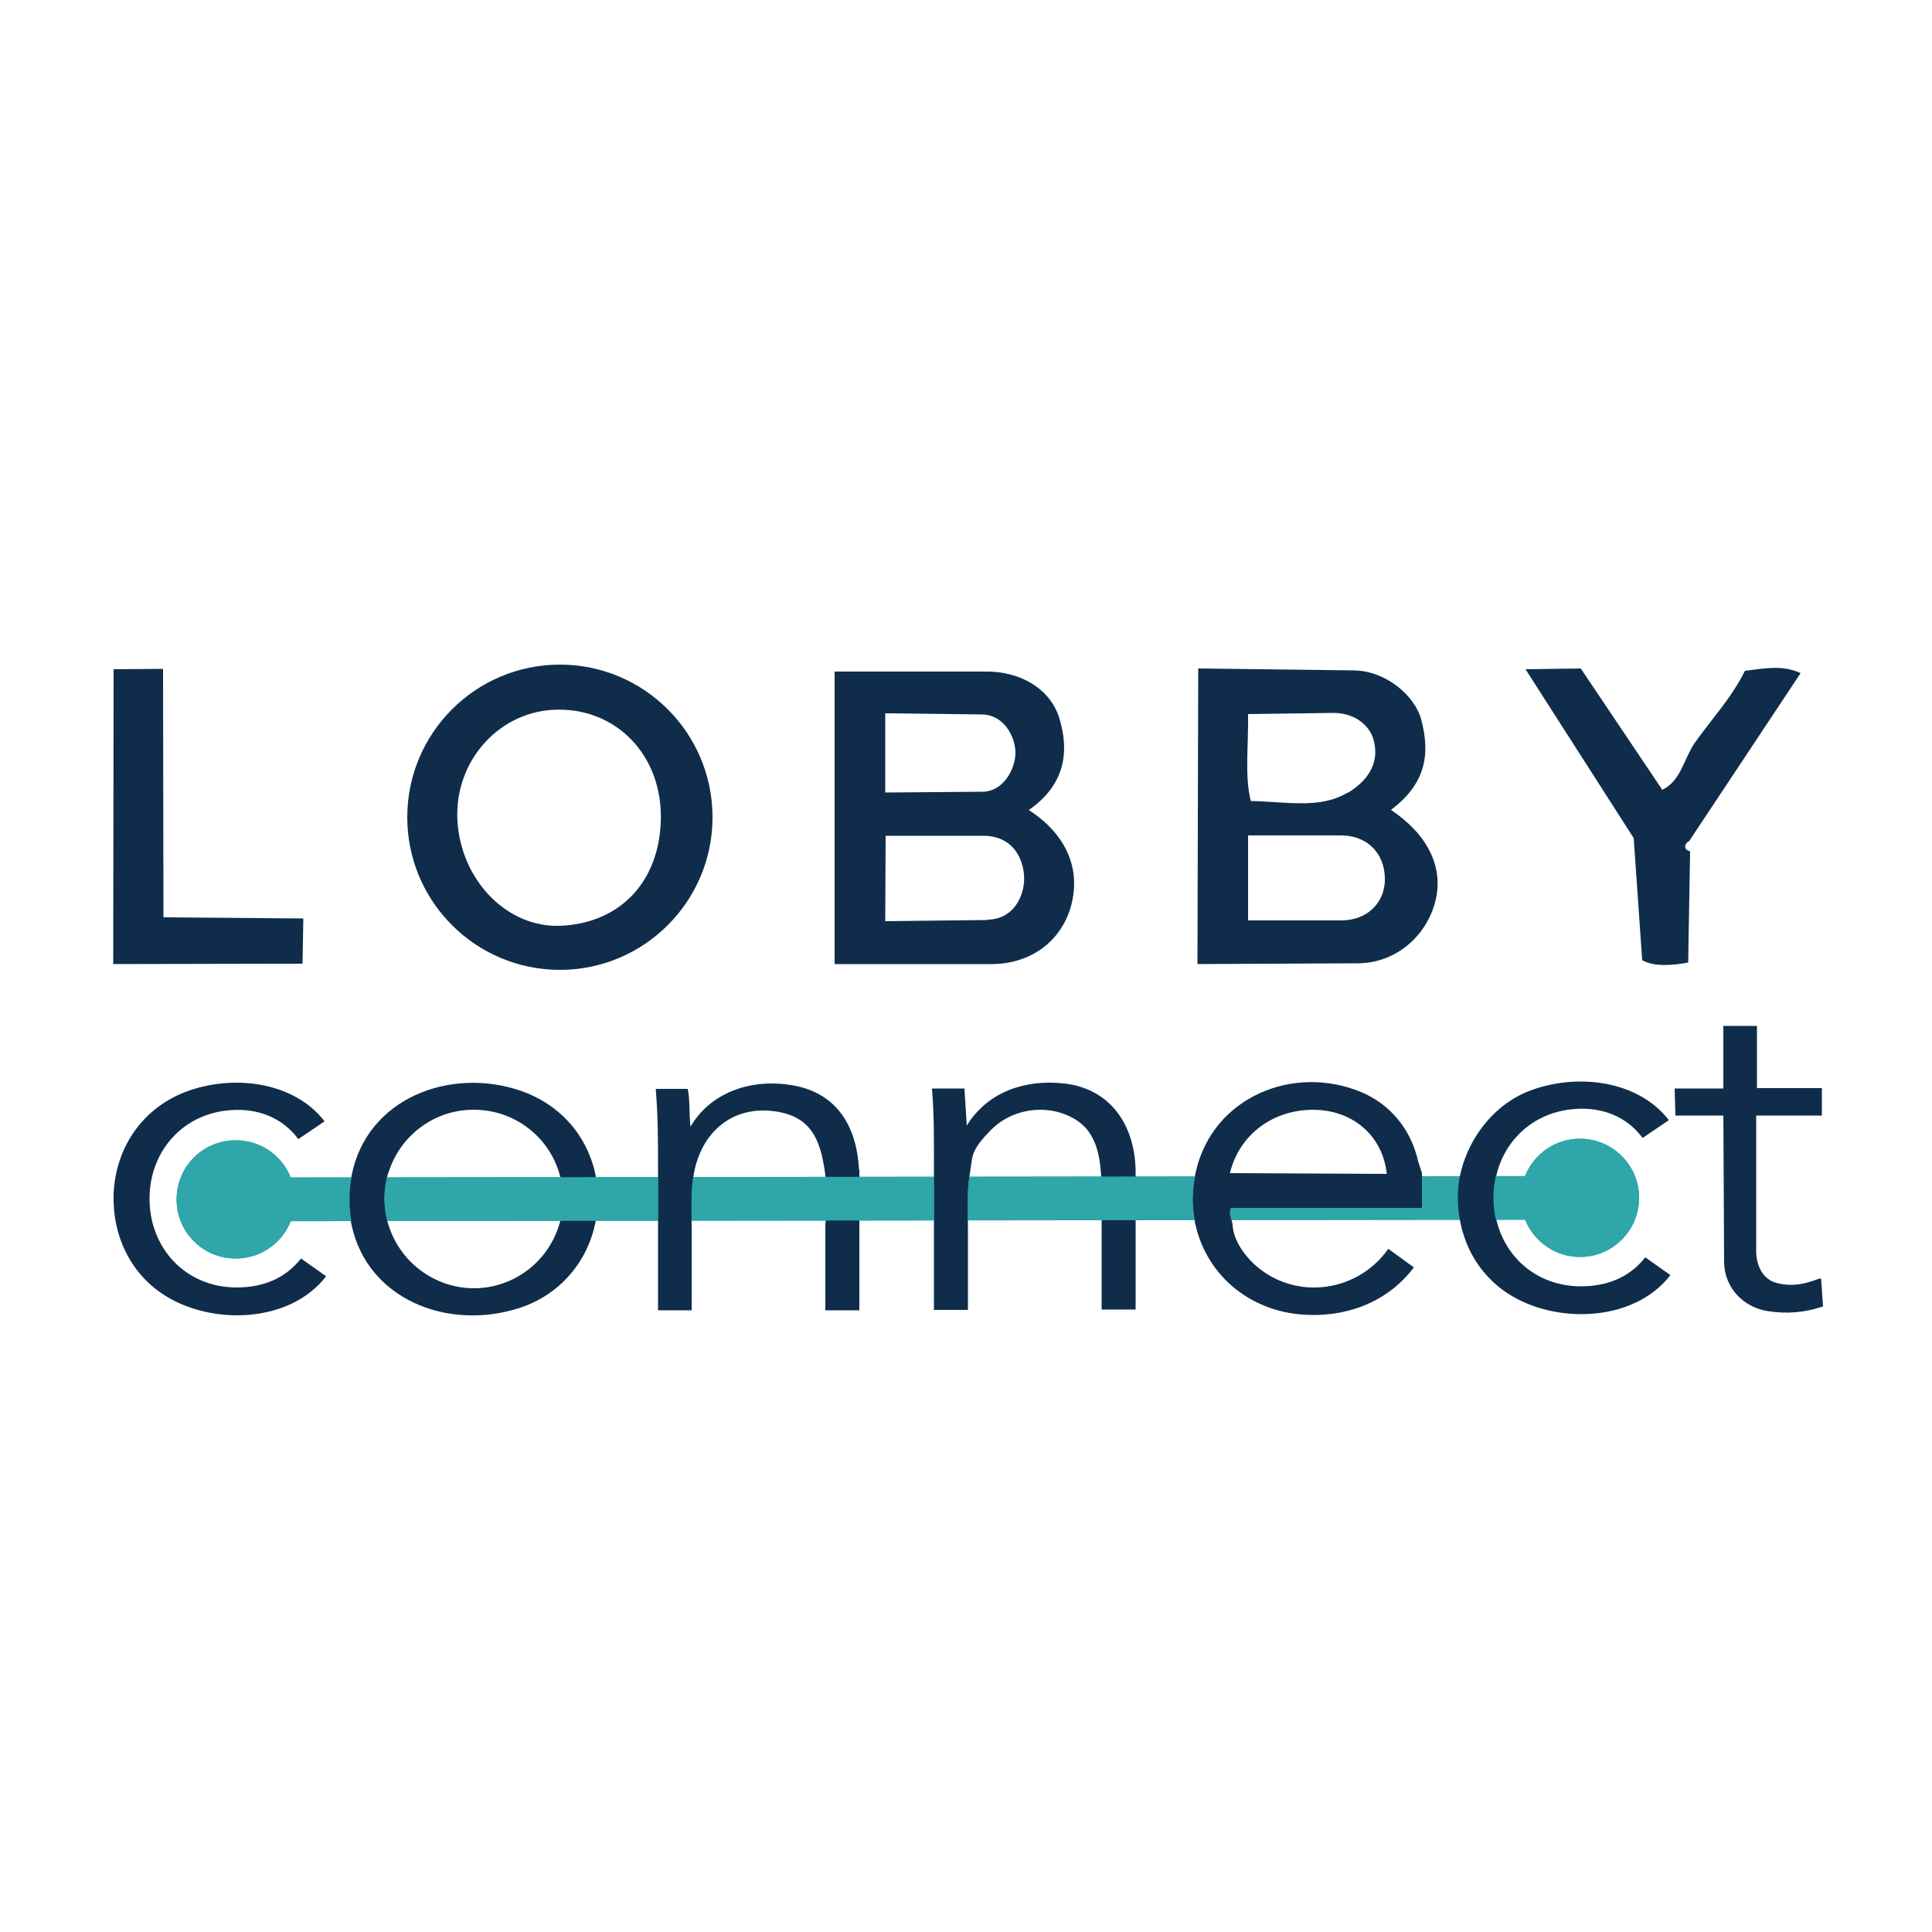
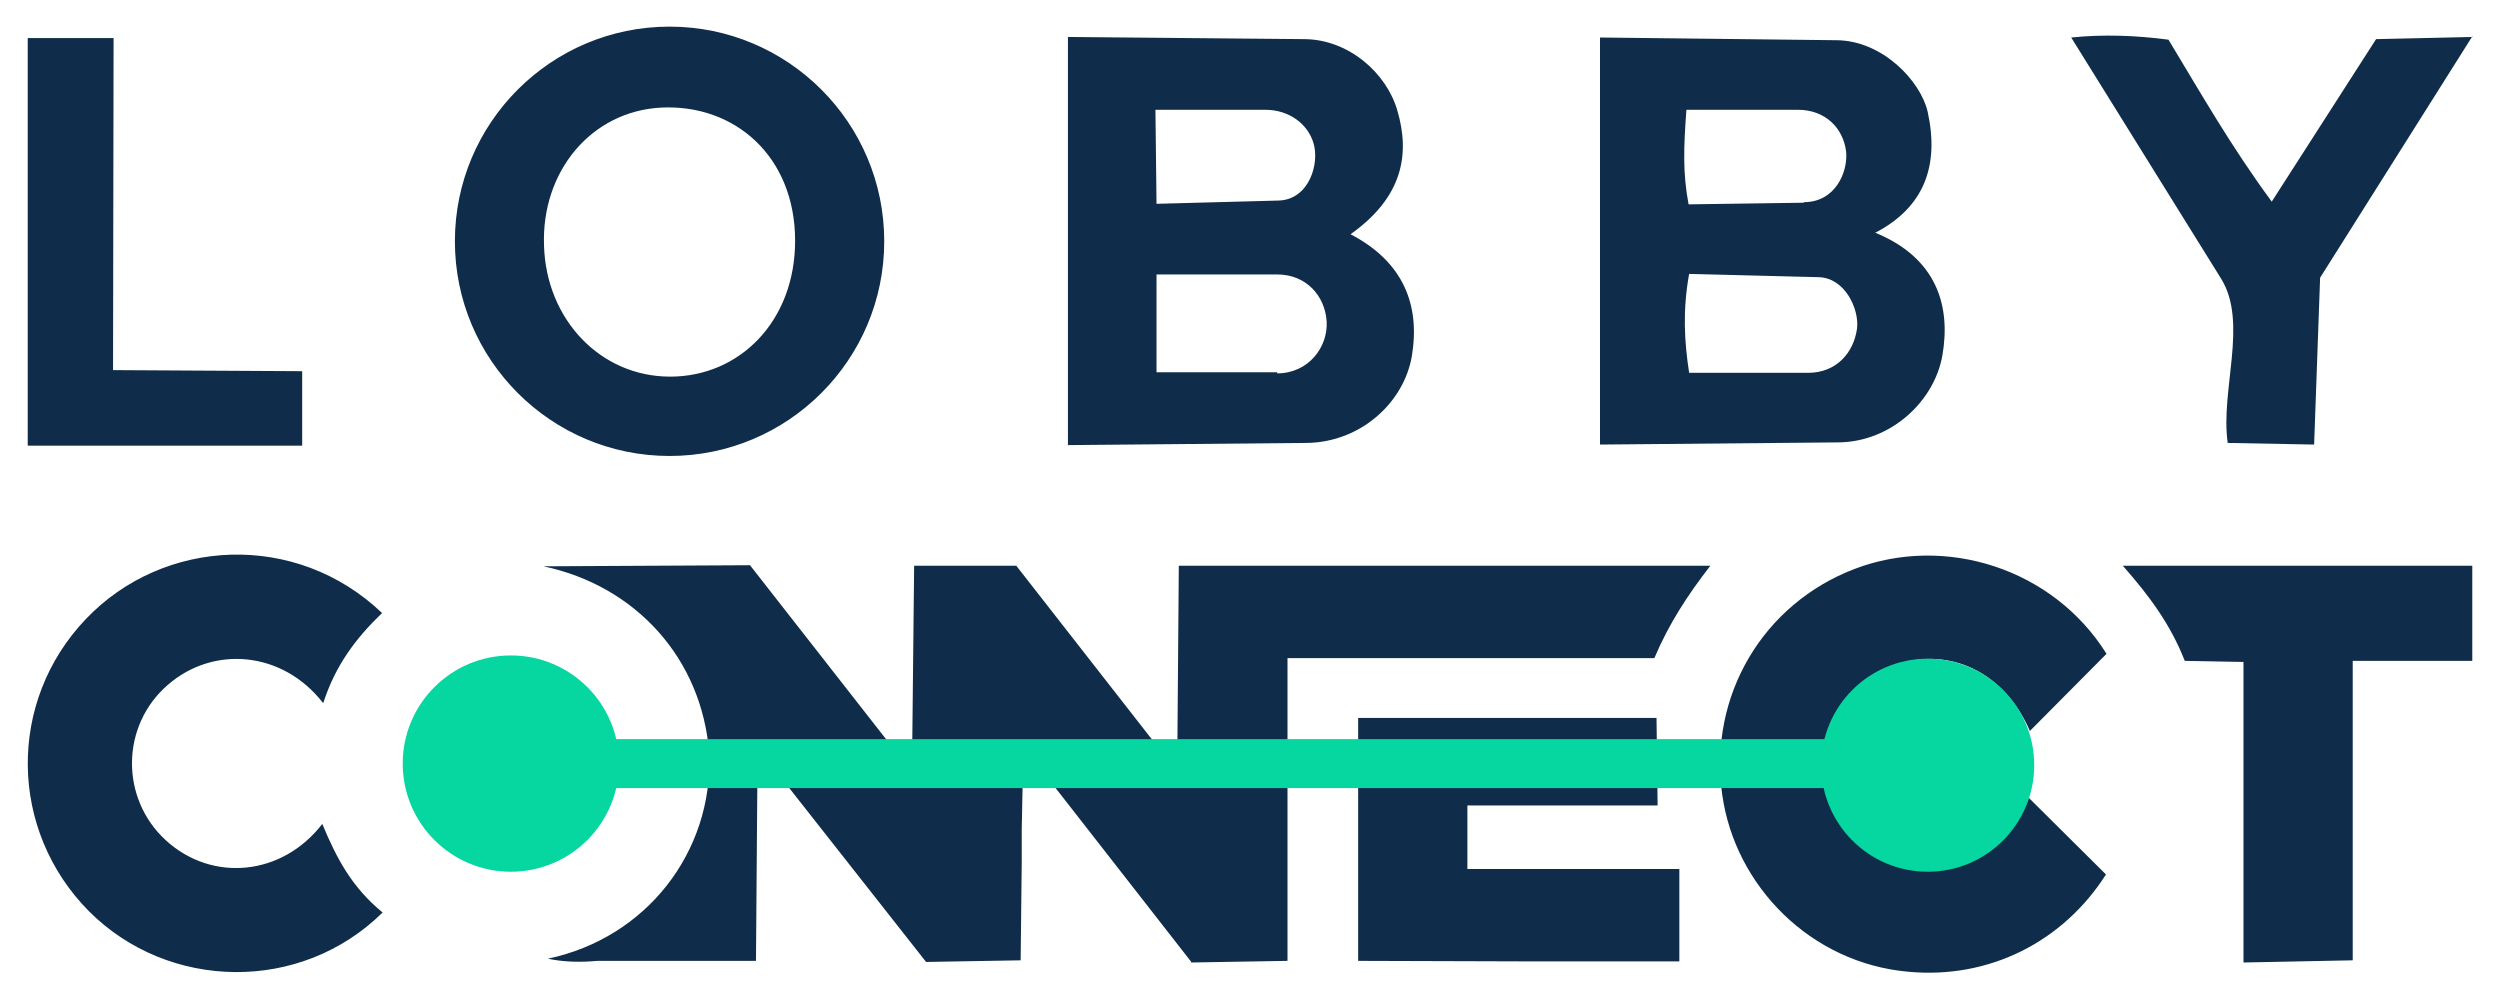
- <svg xmlns="http://www.w3.org/2000/svg" id="Layer_1" version="1.1" viewBox="0 0 500 500">
-   <defs>
-     <style>
-       .st0, .st1 {
-         fill: none;
-       }
- 
-       .st1 {
-         stroke: #2ea6aa;
-         stroke-linecap: round;
-         stroke-linejoin: round;
-         stroke-width: 11.3px;
-       }
- 
-       .st2 {
-         fill: #2ea6aa;
-       }
- 
-       .st3 {
-         fill: #0f2d4b;
-       }
- 
-       .st4 {
-         clip-path: url(#clippath);
-       }
-     </style>
-     <clipPath id="clippath">
-       <path class="st0" d="M43.6,292.7v35h382.6v-35H43.6ZM91.1,317c-.8-4-.9-8.8,0-12.9,0-.2,0-.3.1-.5h9.3c-1.3,4.3-1.3,9,0,13.3h-9.3ZM179,316.9h-8.7s0-13.3,0-13.3h9.3c-.8,4.4-.6,8.7-.6,13.3ZM251,303.7c-.8,4.4-.5,8.7-.5,13.2h-8.8s0-13.3,0-13.3h9.3s0,0,0,.1ZM319,316.8h-9.6s0,0,0,0c-1-4.4-.9-8.8.1-13.3h8.9s0,0,0,.1l40.6.2c0-.1,0-.3,0-.4h9.1s0,.3,0,.3v8.9s-49.4,0-49.4,0c-.8,1.7.2,2.9.4,4.2ZM377.9,316.7c-.5-2.5-.8-5.1-.7-7.8,0-1.9.3-3.7.7-5.5h9.5c-.6,2.1-.9,4.2-.9,6.5,0,2.4.3,4.7.9,6.8h-9.5Z" />
-     </clipPath>
-   </defs>
-   <path class="st3" d="M266.2,209.6c9.5,6.1,13.5,14.9,11.1,24.4s-10.5,15.5-20.7,15.5h-40.6s0-75.7,0-75.7h38.7c9.5-.2,17.1,4.6,19.4,11.9,2.8,9,1.4,17.5-7.8,23.9ZM254.2,204.9c5.4,0,8.5-5.7,8.6-10,0-4.4-3.1-9.9-8.6-10l-25.1-.3v20.5c0,0,25.1-.2,25.1-.2ZM255.5,238c7.3,0,10.3-7.2,9.4-12.6s-4.4-9.1-10.4-9.1h-25.3c0-.1-.1,22.1-.1,22.1l26.5-.3Z" />
-   <path class="st3" d="M184.4,211.5c0,21.8-17.7,39.5-39.5,39.5s-39.5-17.7-39.5-39.5,17.7-39.5,39.5-39.5,39.5,17.7,39.5,39.5ZM171,213c.8-17.7-11.9-30.2-27.9-29.3-14.7.8-26.3,14.3-24.6,30.2,1.6,14.8,13.2,26.1,26.3,25.7,14.6-.5,25.4-10.2,26.2-26.6Z" />
-   <path class="st3" d="M437.3,217.6c-1.4.6-1.8,2.3.1,2.7l-.5,28.8c-4.2.8-8.9,1.1-11.9-.6l-2.2-31.6-28-43.7,14.3-.2,21.1,31.4c4.8-2.3,5.6-8,8.3-12,4.5-6.4,9.5-11.6,13.1-18.8,5-.6,9.6-1.6,14.4.6l-28.8,43.4Z" />
-   <polygon class="st3" points="78.5 237.7 78.3 249.4 29.3 249.5 29.4 173.2 42.2 173.1 42.3 237.4 78.5 237.7" />
-   <path class="st3" d="M360,209.6c9.5,6.4,13.8,14.9,11.4,23.9-2.3,8.7-10.1,15.8-20.1,15.8l-41.4.2.2-76.5,40.3.5c8.3.1,15.8,6.6,17.4,12.7,2.4,8.9,1.2,16.6-7.7,23.3ZM348.8,205.2c5.8-3.5,8.3-8.4,6.6-14-1.1-3.6-4.9-6.7-10.3-6.7l-22.1.3c.1,9-.9,15.9.7,22.5,9.5.2,18,2.1,25.1-2.2ZM347.1,238.2c7.1,0,11.5-5,11.3-11-.1-6-4.2-11-11.4-11h-24s0,22,0,22h24.1Z" />
-   <g>
-     <g>
-       <line class="st1" x1="60.2" y1="310.4" x2="409.6" y2="310" />
-       <path class="st2" d="M61,325.7c-8.5,0-15.3-6.8-15.3-15.3,0-8.5,6.8-15.3,15.3-15.3,8.5,0,15.3,6.8,15.3,15.3,0,8.5-6.8,15.3-15.3,15.3Z" />
-       <path class="st2" d="M408.9,325.3c8.5,0,15.3-6.9,15.3-15.3,0-8.5-6.9-15.3-15.3-15.3-8.5,0-15.3,6.9-15.3,15.3s6.9,15.3,15.3,15.3Z" />
-     </g>
-     <path class="st3" d="M409.1,332.9c6.8,0,12.6-2.3,16.7-7.5l6.5,4.6c-9.5,12.3-29.8,12.7-42,4.8-8.8-5.7-13.3-15.5-13-25.9s7.2-22.1,18.3-26.5c12.3-4.8,28.3-2.9,36.3,7.5l-6.8,4.6c-4.2-5.7-10.7-8-17.4-7.5-12.4.8-21.1,10.6-21.1,22.9,0,12.8,9.3,23,22.6,23Z" />
-     <path class="st3" d="M368,303.7v8.9s-49.4,0-49.4,0c-.9,1.8.4,3.1.4,4.5.2,3.2,2.1,6.4,4.5,9,10.1,10.6,27.3,9.1,35.8-2.9l6.6,4.8c-6.4,8.5-16.3,12.6-27,12.3-14.4-.3-26.5-9.5-29.6-23.7-1-4.5-.9-9,.2-13.5,4.5-19.3,25.3-27.7,42.7-20.5,7.7,3.2,13,9.8,14.8,17.9l1,3.1ZM358.9,303.8c-1-9.3-7.9-15.7-17.1-16.5-10.8-.9-20.8,5.3-23.5,16.3l40.6.2Z" />
-     <path class="st3" d="M471.3,330.9l.5,7.2c-4.7,1.6-9.4,2-14.4,1.2-6.2-1-11.1-6-11.2-12.6l-.2-38h-12.4s-.2-7-.2-7h12.6c0-.1,0-16.2,0-16.2h8.7s0,16.1,0,16.1h16.8c0,0,0,7.1,0,7.1h-17c0,0,0,35,0,35,0,3.4,1.3,6.6,4.3,8,3.9,1.4,7.7.9,12-.8Z" />
-     <path class="st3" d="M293.9,303.6v13.7s0,21.6,0,21.6h-8.8s0-21,0-21c0-5,.2-9.7-.2-14.7-.4-4.9-1.6-10.1-6-13.1-6.8-4.6-16.5-3.6-22.3,2.2s-4.8,7.1-5.6,11.4c-.8,4.5-.5,8.9-.5,13.6v21.7s-8.8,0-8.8,0v-21.7s0-14,0-14c0-7.2.1-14.1-.5-21.6h8.4s.6,9.6.6,9.6c5.5-8.9,15.3-12,25.2-10.9,12.3,1.4,18.5,11.2,18.5,23.1Z" />
-     <path class="st3" d="M222.4,302.6c0,1.1,0,2.1,0,3.3v12.5s0,20.7,0,20.7h-8.8s0-22,0-22c.4-4.5.5-9.1-.1-13.7-1.2-8.5-3.6-14.5-13-15.8-10.9-1.5-18.9,5.3-20.9,16-.9,4.5-.6,9-.6,13.8v21.7c0,0-8.7,0-8.7,0v-21.5s0-15.3,0-15.3c0-6.8,0-13.4-.6-20.5h8.3c.6,3.2.3,6.1.7,9.8,5.1-8.8,15.3-12.3,25.3-10.9,12.1,1.6,17.7,10.2,18.3,22Z" />
-     <path class="st3" d="M154,303.5c.8,3.5.9,9.8,0,13.3-2.3,10.6-9.9,18.8-20.2,21.9-18.3,5.6-38.7-2.6-42.8-21.6-.9-4-.9-8.8,0-12.9,3.9-19.9,25.4-28.2,43.8-21.9,9.8,3.4,16.9,11.1,19.2,21.2ZM100.6,303.2c-1.5,4.5-1.5,9.4,0,14,3,9.4,11.6,15.9,21.5,16.2,9.9.2,18.8-5.9,22.2-15.2,1.9-5.1,1.9-10.8,0-15.9-3.4-9.3-12.3-15.3-22.2-15.1-9.9.2-18.5,6.7-21.5,16.1Z" />
-     <path class="st3" d="M61.2,333.2c6.8,0,12.6-2.3,16.7-7.5l6.5,4.6c-9.5,12.3-29.8,12.7-42,4.8-8.8-5.7-13.3-15.5-13-25.9.4-11.9,7.2-22.1,18.3-26.5,12.3-4.8,28.3-2.9,36.3,7.5l-6.8,4.6c-4.2-5.7-10.7-8-17.4-7.5-12.4.8-21.1,10.6-21.1,22.9,0,12.8,9.3,23,22.6,23Z" />
-     <g class="st4">
-       <g>
-         <line class="st1" x1="60.2" y1="310.4" x2="409.6" y2="310" />
-         <path class="st2" d="M61,325.7c-8.5,0-15.3-6.8-15.3-15.3,0-8.5,6.8-15.3,15.3-15.3,8.5,0,15.3,6.8,15.3,15.3,0,8.5-6.8,15.3-15.3,15.3Z" />
-         <path class="st2" d="M408.9,325.3c8.5,0,15.3-6.9,15.3-15.3,0-8.5-6.9-15.3-15.3-15.3-8.5,0-15.3,6.9-15.3,15.3s6.9,15.3,15.3,15.3Z" />
-       </g>
-     </g>
-   </g>
+ <svg xmlns="http://www.w3.org/2000/svg" viewBox="16 136 460 184">
+   <path fill="#0f2d4b" d="M361 178.8c11.3 4.6 14 13.4 12.4 22.6-1.5 8.5-9.5 15.9-19.1 16l-43.9.4v-74.9l43.6.5c8.4.1 15.4 7.5 16.7 13.2 2.2 10.1-.8 17.6-9.6 22.2Zm-13.1-5.6c5.8 0 8.1-5.5 7.8-9.2-.5-4.4-3.8-7.8-8.9-7.8h-20.5c-.5 6.8-.7 11.6.4 17.4l21.2-.3Zm.8 31.4c5.2 0 8.4-3.7 9-8.2.4-3.5-2.2-9.3-7.1-9.4l-23.8-.6c-1.2 6.7-.9 12.3 0 18.2h22Zm-84.2-25.5c9.8 5.1 12.8 13.1 11.3 22.3-1.4 8.6-9.4 16-19.4 16.1l-43.9.4v-75.1l43.4.4c8.2 0 15.2 6.2 17.2 13.1 2.4 8.1 1 16-8.6 22.8m-13.2-6.2c5.6-.2 7.5-6.8 6.4-10.5-1-3.5-4.4-6.2-8.9-6.2h-20.2l.2 17.3zm-.3 31.8c5.8 0 9.4-4.9 9.1-9.6-.3-4.6-3.7-8.6-9.1-8.6h-22.2v18H251Zm-72.3-24.3c0 21.8-17.7 39.5-39.5 39.5s-39.5-17.7-39.5-39.5 17.7-39.5 39.5-39.5 39.5 17.7 39.5 39.5m-16.4-.1c0-15.6-11.2-25.2-24.7-24.5-12.8.7-22 11.7-21.5 25.4.4 13.6 10.4 24.1 23.2 24.1s23-10.2 23-25m308.6-37.6-28 44.4-1.1 30.7-15.9-.3c-1.4-9.6 3.8-22.1-1.2-30.2l-27.6-44.4c5.9-.6 11.8-.4 17.9.4 6.1 10.1 11.5 19.6 19 29.8l19.2-29.9 17.8-.4ZM71.6 204.3V218H21.1v-75h15.8l-.1 61.1zM235.2 313l-30.9-39.6-.3 15.3v6l-.2 18-17.4.3-31-39.4-.3 39.2h-29.2c-3.2.3-6.3.2-9.1-.4 18.1-3.8 30.4-19.6 29.7-37.7-1.3-17.5-13.5-30.9-30.5-34.5l38-.2 29.8 38.1.4-38H203l29.6 37.9.3-37.9h97.8c-4.1 5.3-7.6 10.6-10.3 17h-67.5v55.7l-17.8.3Zm154.3-42.5c-4.2-9.7-12.8-14.7-22.1-12.9-9.1 1.8-15.9 9.9-15.8 19.2s7.1 17.3 16.2 18.8c9.3 1.6 17.9-4.1 21.5-12.8l14.2 14.1c-7.9 12.4-21.5 19.3-36.4 17.9-17.9-1.6-31.8-15.7-34.2-32.5-2.6-18.4 7.6-35.2 24.3-41.6s36.6-.1 46.4 15.6zm-314.1-5.2c-7.4-9.5-20.1-10.6-28.5-3.3-8.7 7.5-8.8 20.9-.4 28.6 8.5 7.8 21.4 6.6 28.8-3 2.7 6.5 5.5 11.7 11.1 16.3-15.1 14.9-39.4 14.4-54-.2-14.8-14.9-15.1-38.6-.6-53.8 14.3-15 38.7-16.2 54.5-1.1-4.9 4.7-8.6 9.7-10.8 16.5Z" />
+   <path fill="#0f2d4b" d="M286 295.9h39v17h-26.8l-32.3-.1v-44.7h54.9l.2 16.1h-35zm162.9 16.8-20.1.4v-55.3l-10.8-.2c-2.6-6.6-6.3-11.7-11.4-17.5h64.3v17.5h-22z" />
+   <circle cx="110" cy="276.5" r="19.9" fill="#06d6a0" />
+   <circle cx="370.7" cy="276.8" r="19.6" fill="#06d6a0" />
+   <path fill="#0f2d4b" stroke="#06d6a0" stroke-linecap="round" stroke-linejoin="round" stroke-width="9" d="M111.7 276.5h257.9" />
</svg>
